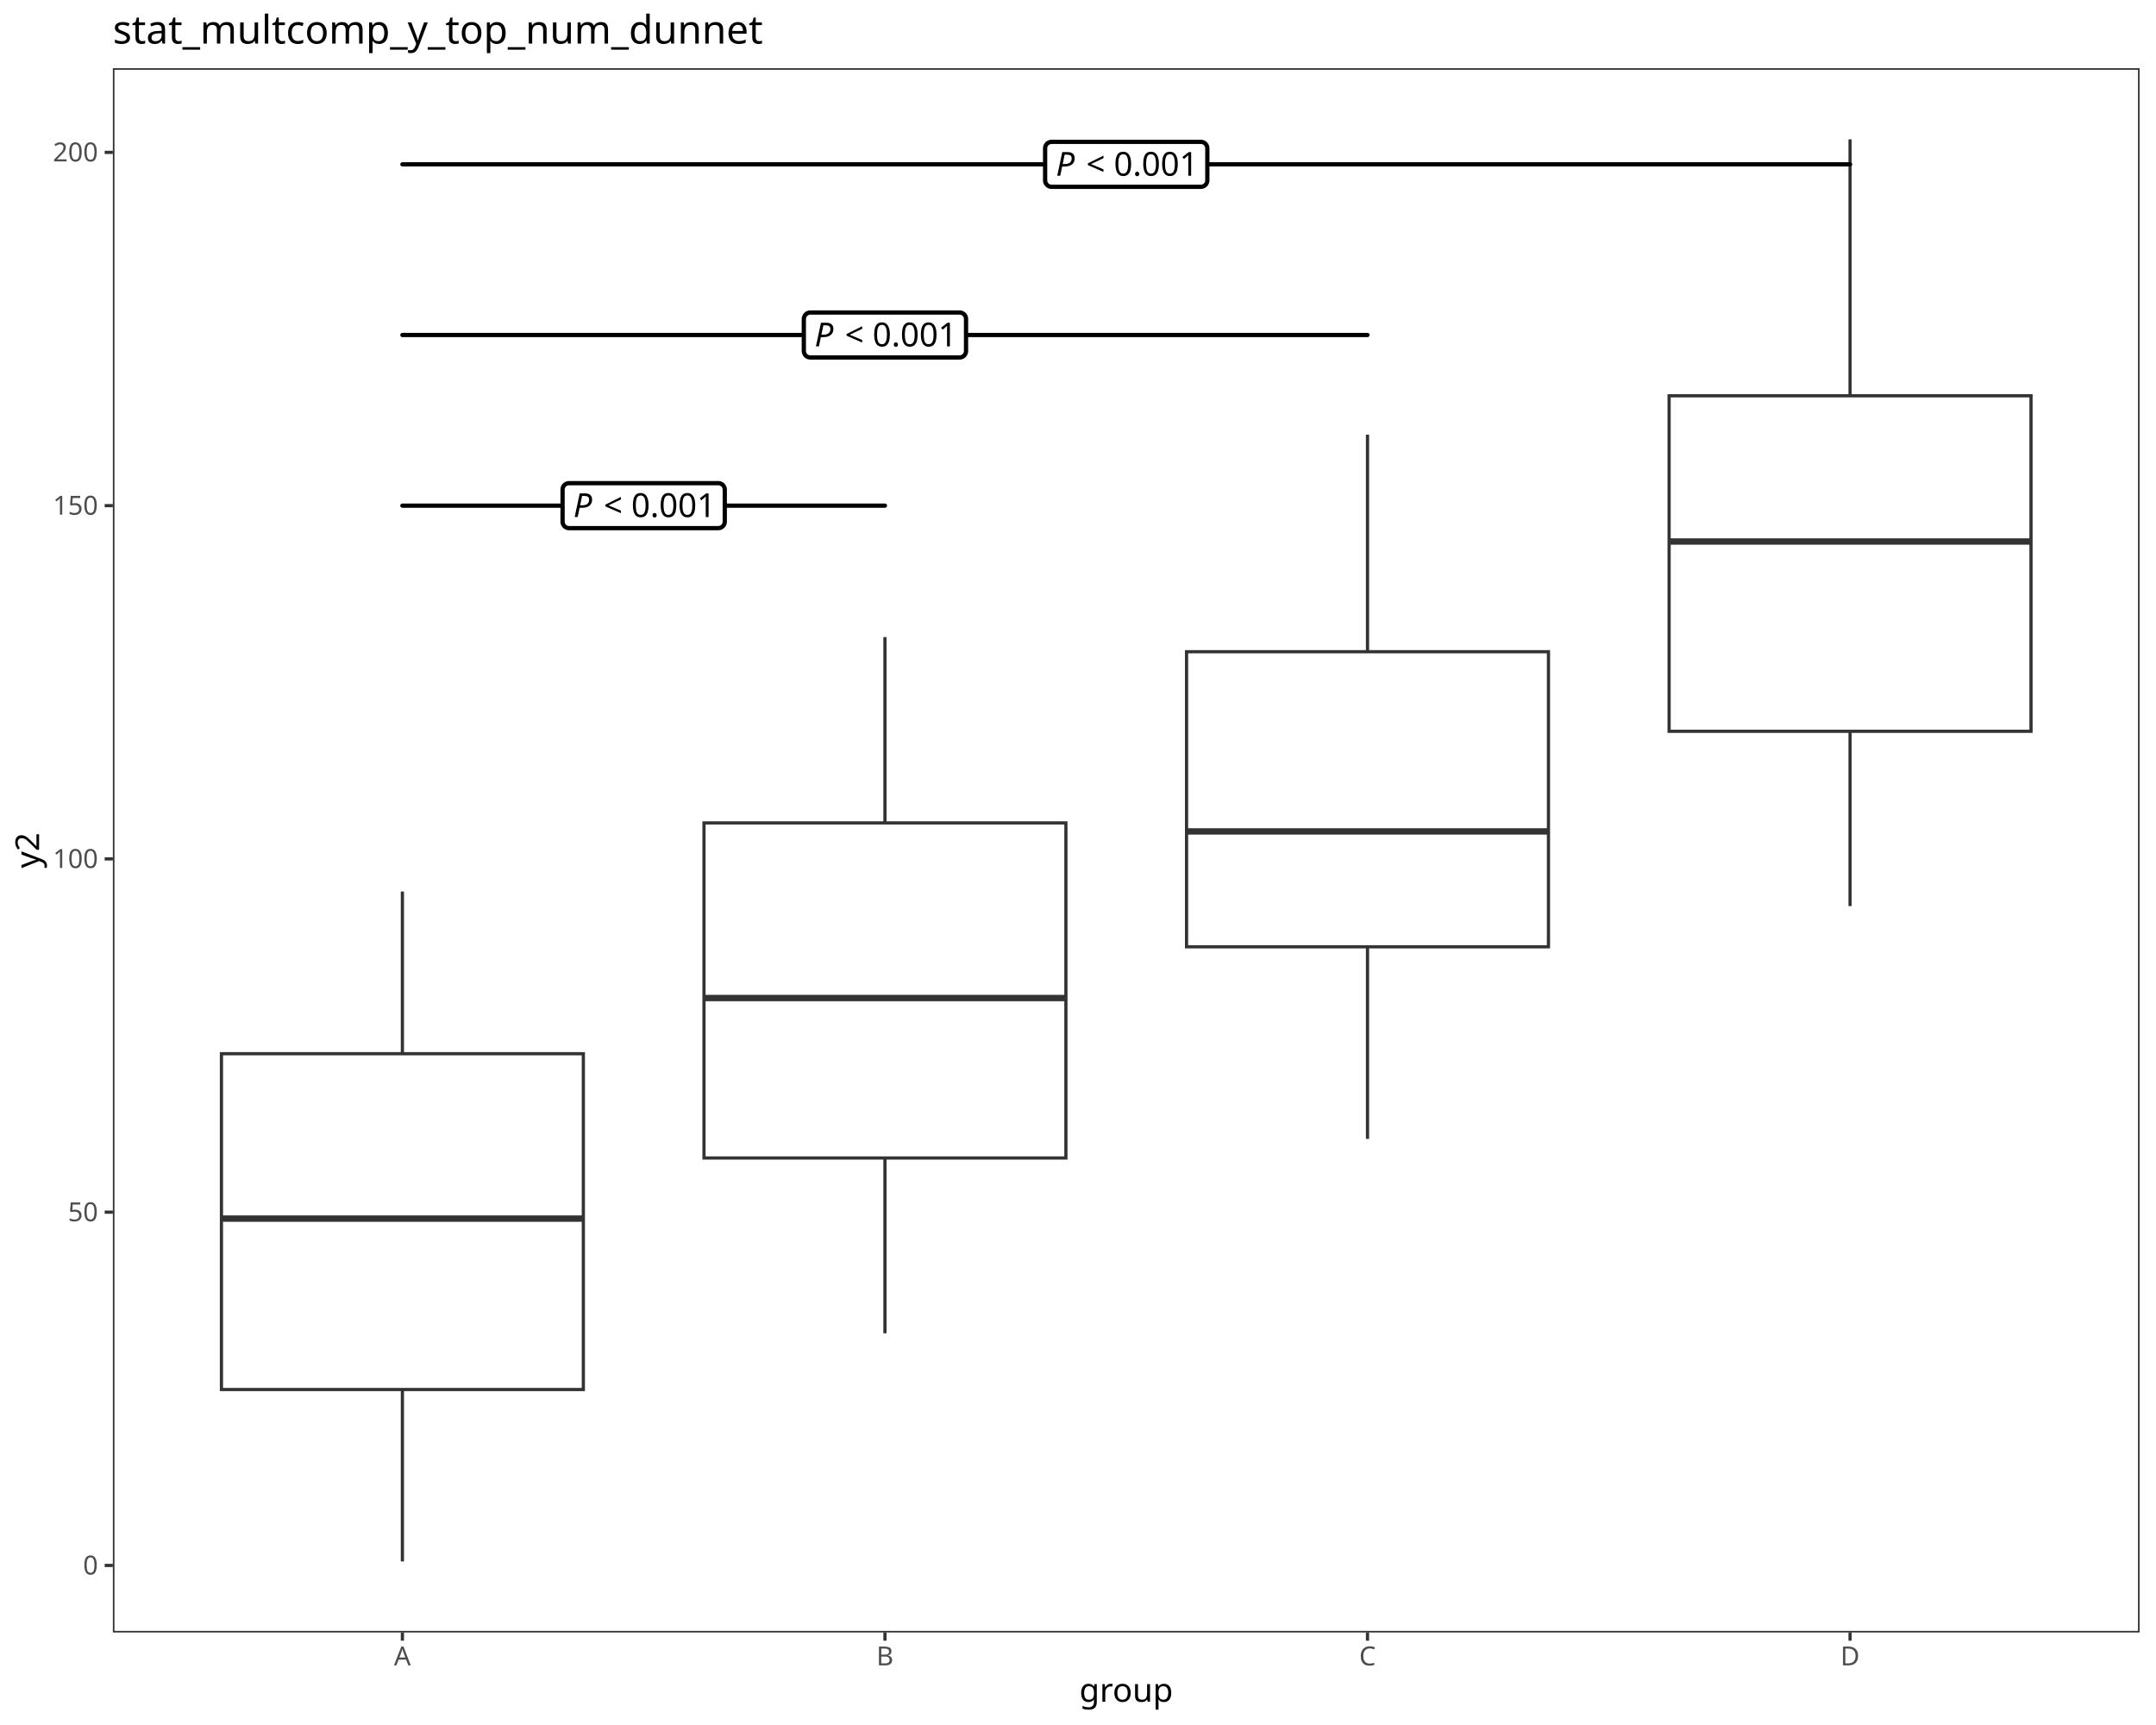
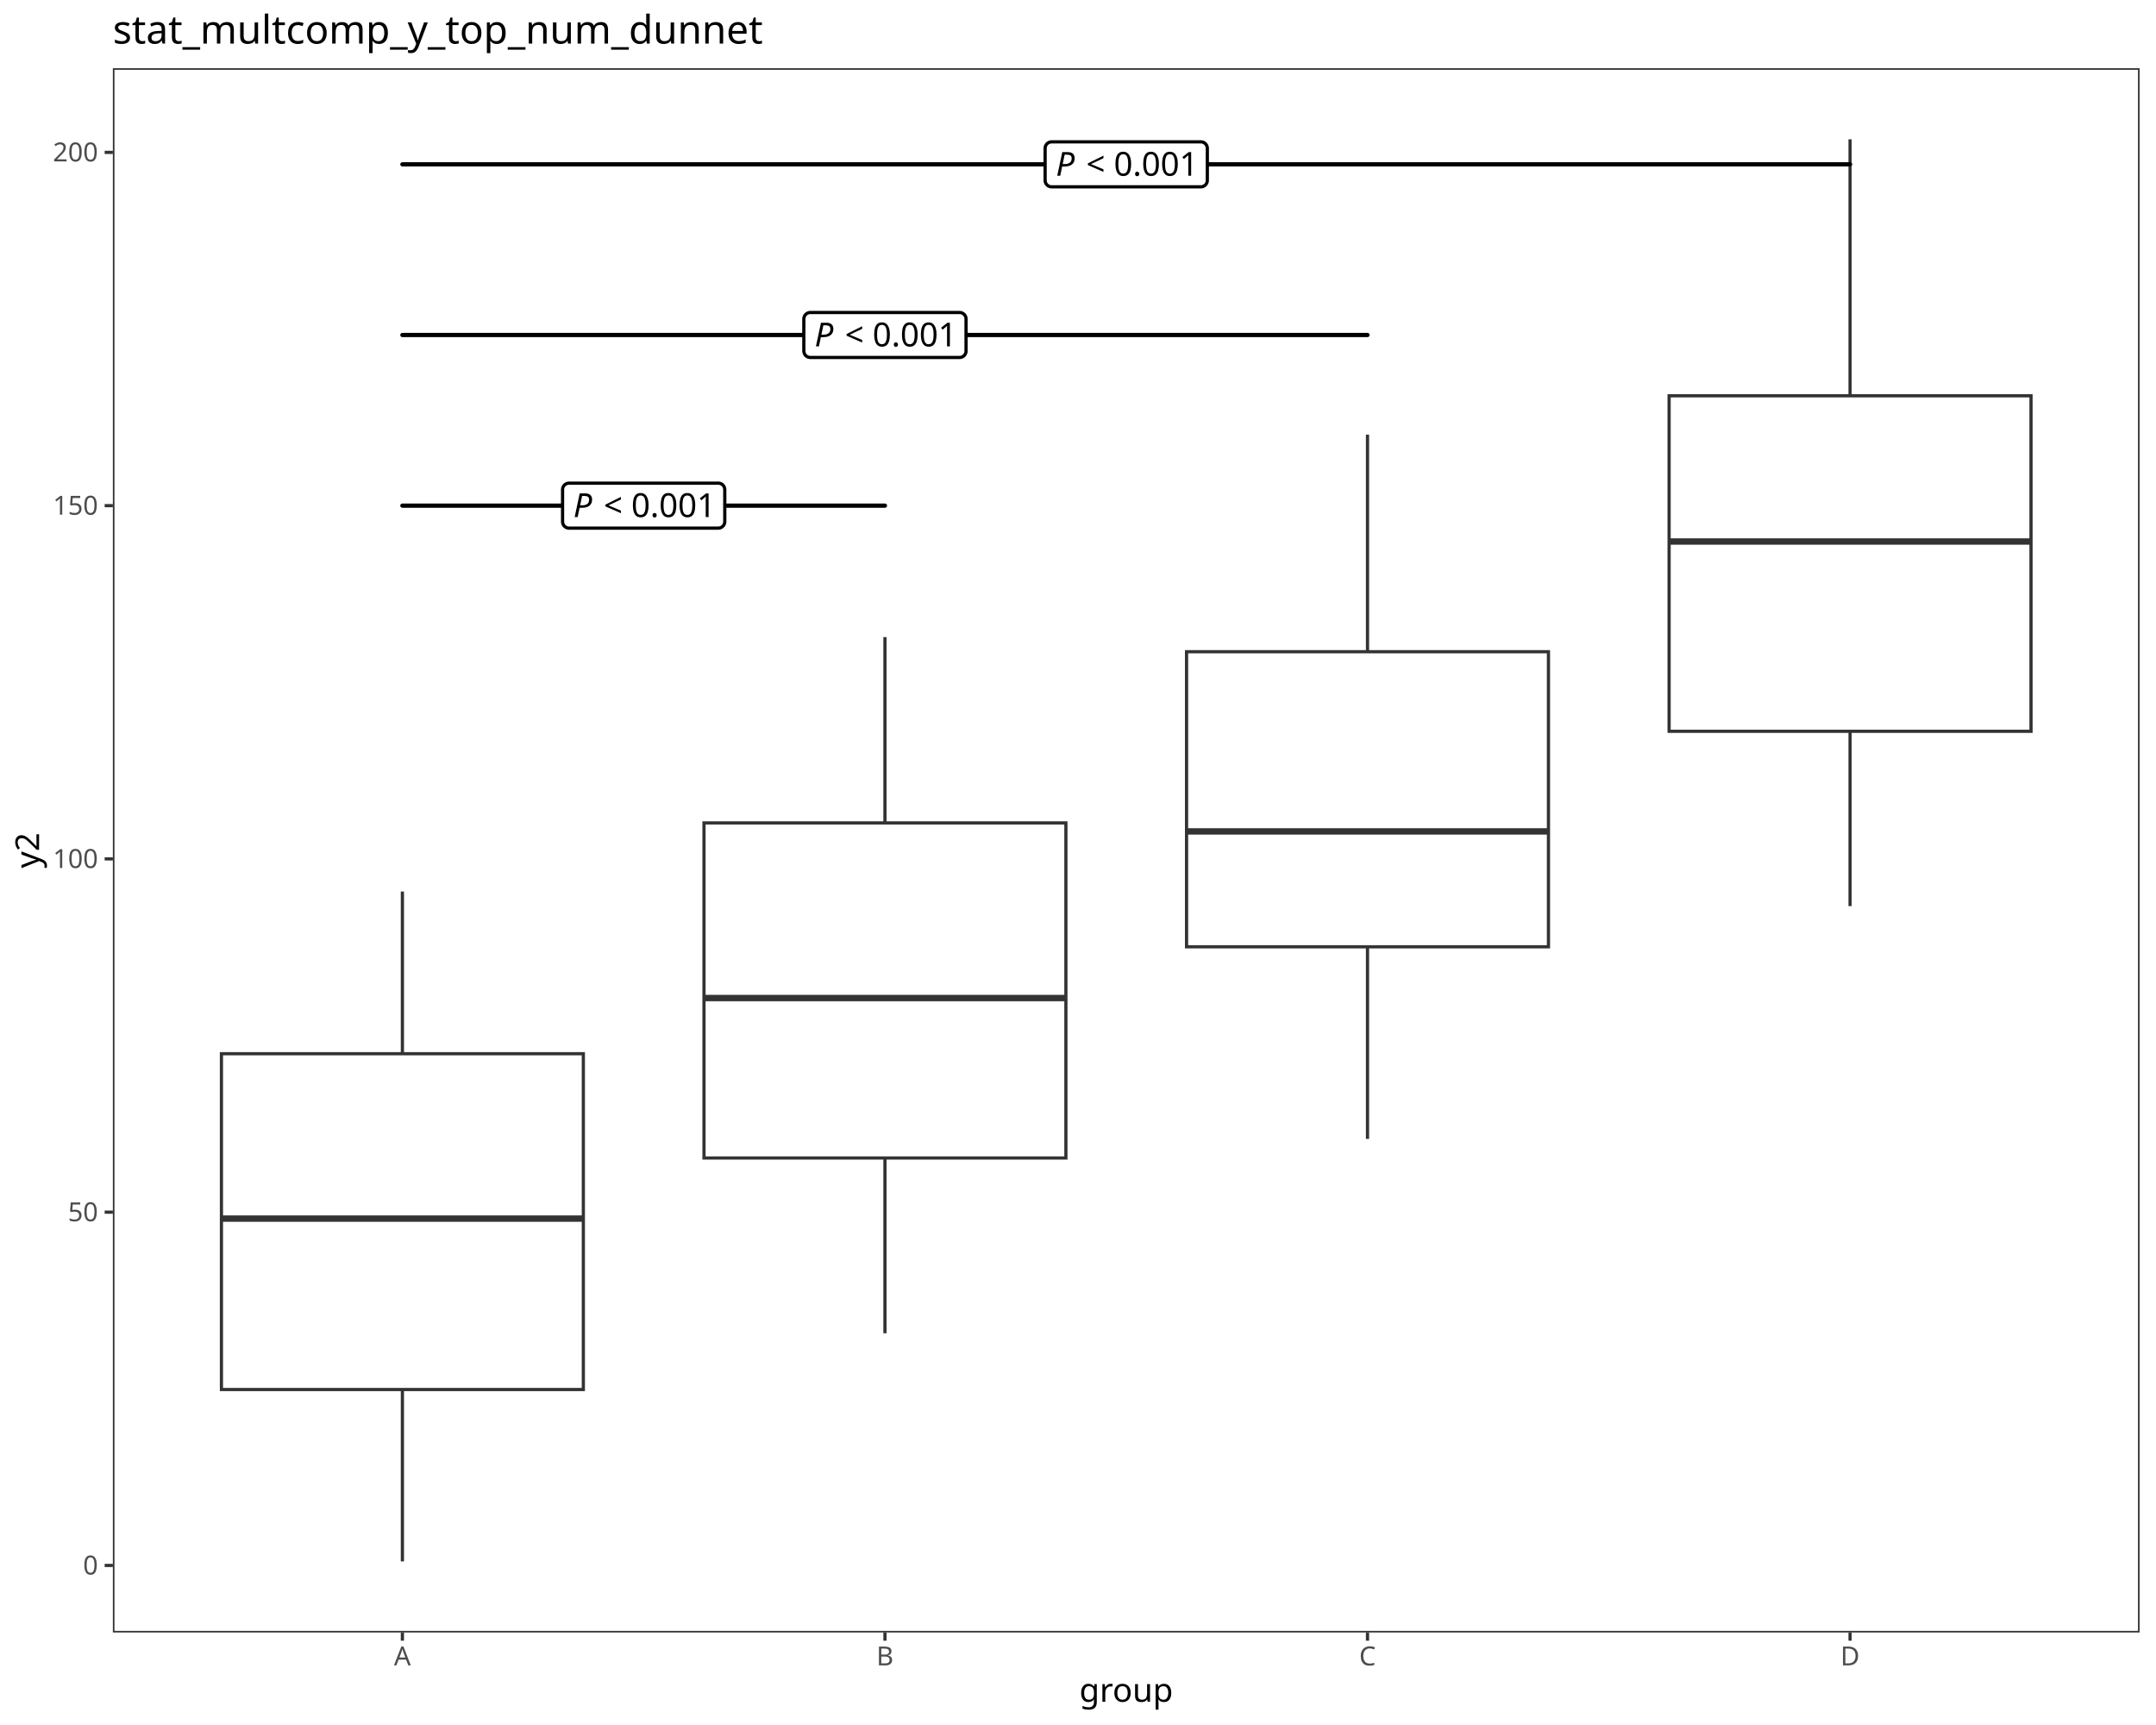
<svg xmlns="http://www.w3.org/2000/svg" class="svglite" data-engine-version="2.0" width="720.00pt" height="576.00pt" viewBox="0 0 720.00 576.00">
  <defs>
    <style type="text/css">
    .svglite line, .svglite polyline, .svglite polygon, .svglite path, .svglite rect, .svglite circle {
      fill: none;
      stroke: #000000;
      stroke-linecap: round;
      stroke-linejoin: round;
      stroke-miterlimit: 10.00;
    }
  </style>
  </defs>
  <rect width="100%" height="100%" style="stroke: none; fill: #FFFFFF;" />
  <defs>
    <clipPath id="cpMC4wMHw3MjAuMDB8MC4wMHw1NzYuMDA=">
      <rect x="0.00" y="0.00" width="720.00" height="576.00" />
    </clipPath>
  </defs>
  <g clip-path="url(#cpMC4wMHw3MjAuMDB8MC4wMHw1NzYuMDA=)">
    <rect x="0.00" y="0.00" width="720.00" height="576.00" style="stroke-width: 1.07; stroke: #FFFFFF; fill: #FFFFFF;" />
  </g>
  <defs>
    <clipPath id="cpMzcuNjl8NzE0LjUyfDIyLjc4fDU0NS4xMQ==">
      <rect x="37.69" y="22.78" width="676.83" height="522.33" />
    </clipPath>
  </defs>
  <g clip-path="url(#cpMzcuNjl8NzE0LjUyfDIyLjc4fDU0NS4xMQ==)">
    <rect x="37.69" y="22.78" width="676.83" height="522.33" style="stroke-width: 1.07; stroke: none; fill: #FFFFFF;" />
    <line x1="134.38" y1="351.85" x2="134.38" y2="297.70" style="stroke-width: 1.07; stroke: #333333; stroke-linecap: butt;" />
    <line x1="134.38" y1="463.98" x2="134.38" y2="521.37" style="stroke-width: 1.07; stroke: #333333; stroke-linecap: butt;" />
    <polygon points="73.95,351.85 73.95,463.98 194.81,463.98 194.81,351.85 73.95,351.85 " style="stroke-width: 1.07; stroke: #333333; stroke-linecap: butt; stroke-linejoin: miter; fill: #FFFFFF;" />
    <line x1="73.95" y1="406.91" x2="194.81" y2="406.91" style="stroke-width: 2.13; stroke: #333333; stroke-linecap: butt; stroke-linejoin: miter;" />
    <line x1="295.53" y1="274.78" x2="295.53" y2="212.74" style="stroke-width: 1.07; stroke: #333333; stroke-linecap: butt;" />
    <line x1="295.53" y1="386.67" x2="295.53" y2="445.19" style="stroke-width: 1.07; stroke: #333333; stroke-linecap: butt;" />
    <polygon points="235.10,274.78 235.10,386.67 355.96,386.67 355.96,274.78 235.10,274.78 " style="stroke-width: 1.07; stroke: #333333; stroke-linecap: butt; stroke-linejoin: miter; fill: #FFFFFF;" />
    <line x1="235.10" y1="333.26" x2="355.96" y2="333.26" style="stroke-width: 2.13; stroke: #333333; stroke-linecap: butt; stroke-linejoin: miter;" />
    <line x1="456.68" y1="217.62" x2="456.68" y2="145.14" style="stroke-width: 1.07; stroke: #333333; stroke-linecap: butt;" />
    <line x1="456.68" y1="316.15" x2="456.68" y2="380.29" style="stroke-width: 1.07; stroke: #333333; stroke-linecap: butt;" />
    <polygon points="396.25,217.62 396.25,316.15 517.11,316.15 517.11,217.62 396.25,217.62 " style="stroke-width: 1.07; stroke: #333333; stroke-linecap: butt; stroke-linejoin: miter; fill: #FFFFFF;" />
    <line x1="396.25" y1="277.62" x2="517.11" y2="277.62" style="stroke-width: 2.13; stroke: #333333; stroke-linecap: butt; stroke-linejoin: miter;" />
    <line x1="617.83" y1="132.16" x2="617.83" y2="46.53" style="stroke-width: 1.07; stroke: #333333; stroke-linecap: butt;" />
    <line x1="617.83" y1="244.19" x2="617.83" y2="302.55" style="stroke-width: 1.07; stroke: #333333; stroke-linecap: butt;" />
    <polygon points="557.40,132.16 557.40,244.19 678.26,244.19 678.26,132.16 557.40,132.16 " style="stroke-width: 1.07; stroke: #333333; stroke-linecap: butt; stroke-linejoin: miter; fill: #FFFFFF;" />
    <line x1="557.40" y1="180.82" x2="678.26" y2="180.82" style="stroke-width: 2.13; stroke: #333333; stroke-linecap: butt; stroke-linejoin: miter;" />
    <line x1="134.38" y1="168.84" x2="295.53" y2="168.84" style="stroke-width: 1.42;" />
-     <polygon points="190.03,176.35 239.88,176.35 239.79,176.34 240.14,176.33 240.48,176.26 240.80,176.14 241.11,175.96 241.37,175.74 241.61,175.48 241.79,175.19 241.93,174.87 242.01,174.53 242.04,174.19 242.04,174.19 242.04,163.49 242.04,163.49 242.01,163.14 241.93,162.80 241.79,162.49 241.61,162.19 241.37,161.93 241.11,161.71 240.80,161.54 240.48,161.41 240.14,161.34 239.88,161.33 190.03,161.33 190.29,161.34 189.94,161.33 189.60,161.37 189.26,161.47 188.95,161.62 188.66,161.82 188.41,162.06 188.20,162.33 188.04,162.64 187.93,162.97 187.88,163.32 187.87,163.49 187.87,174.19 187.88,174.01 187.88,174.36 187.93,174.70 188.04,175.03 188.20,175.34 188.41,175.62 188.66,175.86 188.95,176.06 189.26,176.20 189.60,176.30 189.94,176.34 " style="stroke-width: 1.42; fill: #FFFFFF;" />
+     <polygon points="190.03,176.35 239.88,176.35 239.79,176.34 240.14,176.33 240.48,176.26 240.80,176.14 241.11,175.96 241.37,175.74 241.61,175.48 241.79,175.19 241.93,174.87 242.01,174.53 242.04,174.19 242.04,174.19 242.04,163.49 242.04,163.49 242.01,163.14 241.93,162.80 241.79,162.49 241.61,162.19 241.37,161.93 241.11,161.71 240.80,161.54 240.48,161.41 240.14,161.34 239.88,161.33 190.03,161.33 190.29,161.34 189.94,161.33 189.60,161.37 189.26,161.47 188.95,161.62 188.66,161.82 188.41,162.06 188.20,162.33 188.04,162.64 187.93,162.97 187.88,163.32 187.87,163.49 187.87,174.19 187.88,174.01 187.88,174.36 187.93,174.70 188.04,175.03 188.20,175.34 188.41,175.62 188.66,175.86 188.95,176.06 189.26,176.20 189.60,176.30 189.94,176.34 " style="stroke-width: 1.07; fill: #FFFFFF;" />
    <text x="191.47" y="172.64" style="font-size: 11.04px; font-style: italic; font-family: sans;" textLength="7.37px" lengthAdjust="spacingAndGlyphs">P</text>
    <text x="198.83" y="172.64" style="font-size: 11.04px; font-family: sans;" textLength="2.76px" lengthAdjust="spacingAndGlyphs"> </text>
    <text x="201.60" y="172.64" style="font-size: 11.04px; font-family: sans;" textLength="6.45px" lengthAdjust="spacingAndGlyphs">&lt;</text>
    <text x="208.05" y="172.64" style="font-size: 11.04px; font-family: sans;" textLength="2.76px" lengthAdjust="spacingAndGlyphs"> </text>
    <text x="210.81" y="172.64" style="font-size: 11.04px; font-family: sans;" textLength="27.63px" lengthAdjust="spacingAndGlyphs">0.001</text>
    <line x1="134.38" y1="111.86" x2="456.68" y2="111.86" style="stroke-width: 1.42;" />
-     <polygon points="270.60,119.36 320.45,119.36 320.37,119.36 320.71,119.35 321.05,119.28 321.38,119.16 321.68,118.98 321.95,118.76 322.18,118.50 322.37,118.21 322.50,117.89 322.59,117.55 322.61,117.20 322.61,117.20 322.61,106.51 322.61,106.51 322.59,106.16 322.50,105.82 322.37,105.50 322.18,105.21 321.95,104.95 321.68,104.73 321.38,104.56 321.05,104.43 320.71,104.36 320.45,104.35 270.60,104.35 270.86,104.36 270.52,104.35 270.17,104.39 269.84,104.49 269.52,104.64 269.24,104.83 268.99,105.08 268.78,105.35 268.62,105.66 268.51,105.99 268.45,106.33 268.44,106.51 268.44,117.20 268.45,117.03 268.45,117.38 268.51,117.72 268.62,118.05 268.78,118.36 268.99,118.64 269.24,118.88 269.52,119.07 269.84,119.22 270.17,119.32 270.52,119.36 " style="stroke-width: 1.42; fill: #FFFFFF;" />
+     <polygon points="270.60,119.36 320.45,119.36 320.37,119.36 320.71,119.35 321.05,119.28 321.38,119.16 321.68,118.98 321.95,118.76 322.18,118.50 322.37,118.21 322.50,117.89 322.59,117.55 322.61,117.20 322.61,117.20 322.61,106.51 322.61,106.51 322.59,106.16 322.50,105.82 322.37,105.50 322.18,105.21 321.95,104.95 321.68,104.73 321.38,104.56 321.05,104.43 320.71,104.36 320.45,104.35 270.60,104.35 270.86,104.36 270.52,104.35 270.17,104.39 269.84,104.49 269.52,104.64 269.24,104.83 268.99,105.08 268.78,105.35 268.62,105.66 268.51,105.99 268.45,106.33 268.44,106.51 268.44,117.20 268.45,117.03 268.45,117.38 268.51,117.72 268.62,118.05 268.78,118.36 268.99,118.64 269.24,118.88 269.52,119.07 269.84,119.22 270.17,119.32 270.52,119.36 " style="stroke-width: 1.07; fill: #FFFFFF;" />
    <text x="272.04" y="115.66" style="font-size: 11.04px; font-style: italic; font-family: sans;" textLength="7.37px" lengthAdjust="spacingAndGlyphs">P</text>
    <text x="279.41" y="115.66" style="font-size: 11.04px; font-family: sans;" textLength="2.76px" lengthAdjust="spacingAndGlyphs"> </text>
    <text x="282.17" y="115.66" style="font-size: 11.04px; font-family: sans;" textLength="6.45px" lengthAdjust="spacingAndGlyphs">&lt;</text>
    <text x="288.62" y="115.66" style="font-size: 11.04px; font-family: sans;" textLength="2.76px" lengthAdjust="spacingAndGlyphs"> </text>
    <text x="291.39" y="115.66" style="font-size: 11.04px; font-family: sans;" textLength="27.63px" lengthAdjust="spacingAndGlyphs">0.001</text>
    <line x1="134.38" y1="54.87" x2="617.83" y2="54.87" style="stroke-width: 1.42;" />
-     <polygon points="351.18,62.38 401.03,62.38 400.94,62.38 401.29,62.37 401.63,62.30 401.96,62.17 402.26,62.00 402.53,61.78 402.76,61.52 402.94,61.23 403.08,60.91 403.16,60.57 403.19,60.22 403.19,60.22 403.19,49.53 403.19,49.53 403.16,49.18 403.08,48.84 402.94,48.52 402.76,48.23 402.53,47.97 402.26,47.75 401.96,47.57 401.63,47.45 401.29,47.38 401.03,47.37 351.18,47.37 351.44,47.38 351.09,47.37 350.75,47.41 350.41,47.51 350.10,47.66 349.81,47.85 349.56,48.09 349.35,48.37 349.19,48.68 349.08,49.01 349.03,49.35 349.02,49.53 349.02,60.22 349.03,60.05 349.03,60.40 349.08,60.74 349.19,61.07 349.35,61.38 349.56,61.65 349.81,61.90 350.10,62.09 350.41,62.24 350.75,62.34 351.09,62.38 " style="stroke-width: 1.42; fill: #FFFFFF;" />
+     <polygon points="351.18,62.38 401.03,62.38 400.94,62.38 401.29,62.37 401.63,62.30 401.96,62.17 402.26,62.00 402.53,61.78 402.76,61.52 402.94,61.23 403.08,60.91 403.16,60.57 403.19,60.22 403.19,60.22 403.19,49.53 403.19,49.53 403.16,49.18 403.08,48.84 402.94,48.52 402.76,48.23 402.53,47.97 402.26,47.75 401.96,47.57 401.63,47.45 401.29,47.38 401.03,47.37 351.18,47.37 351.44,47.38 351.09,47.37 350.75,47.41 350.41,47.51 350.10,47.66 349.81,47.85 349.56,48.09 349.35,48.37 349.19,48.68 349.08,49.01 349.03,49.35 349.02,49.53 349.02,60.22 349.03,60.05 349.03,60.40 349.08,60.74 349.19,61.07 349.35,61.38 349.56,61.65 349.81,61.90 350.10,62.09 350.41,62.24 350.75,62.34 351.09,62.38 " style="stroke-width: 1.07; fill: #FFFFFF;" />
    <text x="352.62" y="58.68" style="font-size: 11.04px; font-style: italic; font-family: sans;" textLength="7.37px" lengthAdjust="spacingAndGlyphs">P</text>
    <text x="359.99" y="58.68" style="font-size: 11.04px; font-family: sans;" textLength="2.76px" lengthAdjust="spacingAndGlyphs"> </text>
    <text x="362.75" y="58.68" style="font-size: 11.04px; font-family: sans;" textLength="6.45px" lengthAdjust="spacingAndGlyphs">&lt;</text>
    <text x="369.20" y="58.68" style="font-size: 11.04px; font-family: sans;" textLength="2.76px" lengthAdjust="spacingAndGlyphs"> </text>
    <text x="371.96" y="58.68" style="font-size: 11.04px; font-family: sans;" textLength="27.63px" lengthAdjust="spacingAndGlyphs">0.001</text>
    <rect x="37.69" y="22.78" width="676.83" height="522.33" style="stroke-width: 1.07; stroke: #333333;" />
  </g>
  <g clip-path="url(#cpMC4wMHw3MjAuMDB8MC4wMHw1NzYuMDA=)">
    <text x="32.76" y="525.75" text-anchor="end" style="font-size: 8.80px; fill: #4D4D4D; font-family: sans;" textLength="4.89px" lengthAdjust="spacingAndGlyphs">0</text>
    <text x="32.76" y="407.79" text-anchor="end" style="font-size: 8.80px; fill: #4D4D4D; font-family: sans;" textLength="9.79px" lengthAdjust="spacingAndGlyphs">50</text>
    <text x="32.76" y="289.83" text-anchor="end" style="font-size: 8.80px; fill: #4D4D4D; font-family: sans;" textLength="14.68px" lengthAdjust="spacingAndGlyphs">100</text>
    <text x="32.76" y="171.87" text-anchor="end" style="font-size: 8.80px; fill: #4D4D4D; font-family: sans;" textLength="14.68px" lengthAdjust="spacingAndGlyphs">150</text>
    <text x="32.76" y="53.90" text-anchor="end" style="font-size: 8.80px; fill: #4D4D4D; font-family: sans;" textLength="14.68px" lengthAdjust="spacingAndGlyphs">200</text>
    <polyline points="34.95,522.72 37.69,522.72 " style="stroke-width: 1.07; stroke: #333333; stroke-linecap: butt;" />
    <polyline points="34.95,404.76 37.69,404.76 " style="stroke-width: 1.07; stroke: #333333; stroke-linecap: butt;" />
    <polyline points="34.95,286.80 37.69,286.80 " style="stroke-width: 1.07; stroke: #333333; stroke-linecap: butt;" />
    <polyline points="34.95,168.84 37.69,168.84 " style="stroke-width: 1.07; stroke: #333333; stroke-linecap: butt;" />
    <polyline points="34.95,50.88 37.69,50.88 " style="stroke-width: 1.07; stroke: #333333; stroke-linecap: butt;" />
    <polyline points="134.38,547.85 134.38,545.11 " style="stroke-width: 1.07; stroke: #333333; stroke-linecap: butt;" />
    <polyline points="295.53,547.85 295.53,545.11 " style="stroke-width: 1.07; stroke: #333333; stroke-linecap: butt;" />
    <polyline points="456.68,547.85 456.68,545.11 " style="stroke-width: 1.07; stroke: #333333; stroke-linecap: butt;" />
    <polyline points="617.83,547.85 617.83,545.11 " style="stroke-width: 1.07; stroke: #333333; stroke-linecap: butt;" />
    <text x="134.38" y="556.10" text-anchor="middle" style="font-size: 8.80px; fill: #4D4D4D; font-family: sans;" textLength="5.87px" lengthAdjust="spacingAndGlyphs">A</text>
    <text x="295.53" y="556.10" text-anchor="middle" style="font-size: 8.80px; fill: #4D4D4D; font-family: sans;" textLength="5.87px" lengthAdjust="spacingAndGlyphs">B</text>
    <text x="456.68" y="556.10" text-anchor="middle" style="font-size: 8.80px; fill: #4D4D4D; font-family: sans;" textLength="6.36px" lengthAdjust="spacingAndGlyphs">C</text>
    <text x="617.83" y="556.10" text-anchor="middle" style="font-size: 8.80px; fill: #4D4D4D; font-family: sans;" textLength="6.36px" lengthAdjust="spacingAndGlyphs">D</text>
    <text x="376.10" y="568.24" text-anchor="middle" style="font-size: 11.00px; font-family: sans;" textLength="28.14px" lengthAdjust="spacingAndGlyphs">group</text>
    <text transform="translate(13.05,283.95) rotate(-90)" text-anchor="middle" style="font-size: 11.00px; font-family: sans;" textLength="11.62px" lengthAdjust="spacingAndGlyphs">y2</text>
    <text x="37.69" y="14.56" style="font-size: 13.20px; font-family: sans;" textLength="206.24px" lengthAdjust="spacingAndGlyphs">stat_multcomp_y_top_num_dunnet</text>
  </g>
</svg>
